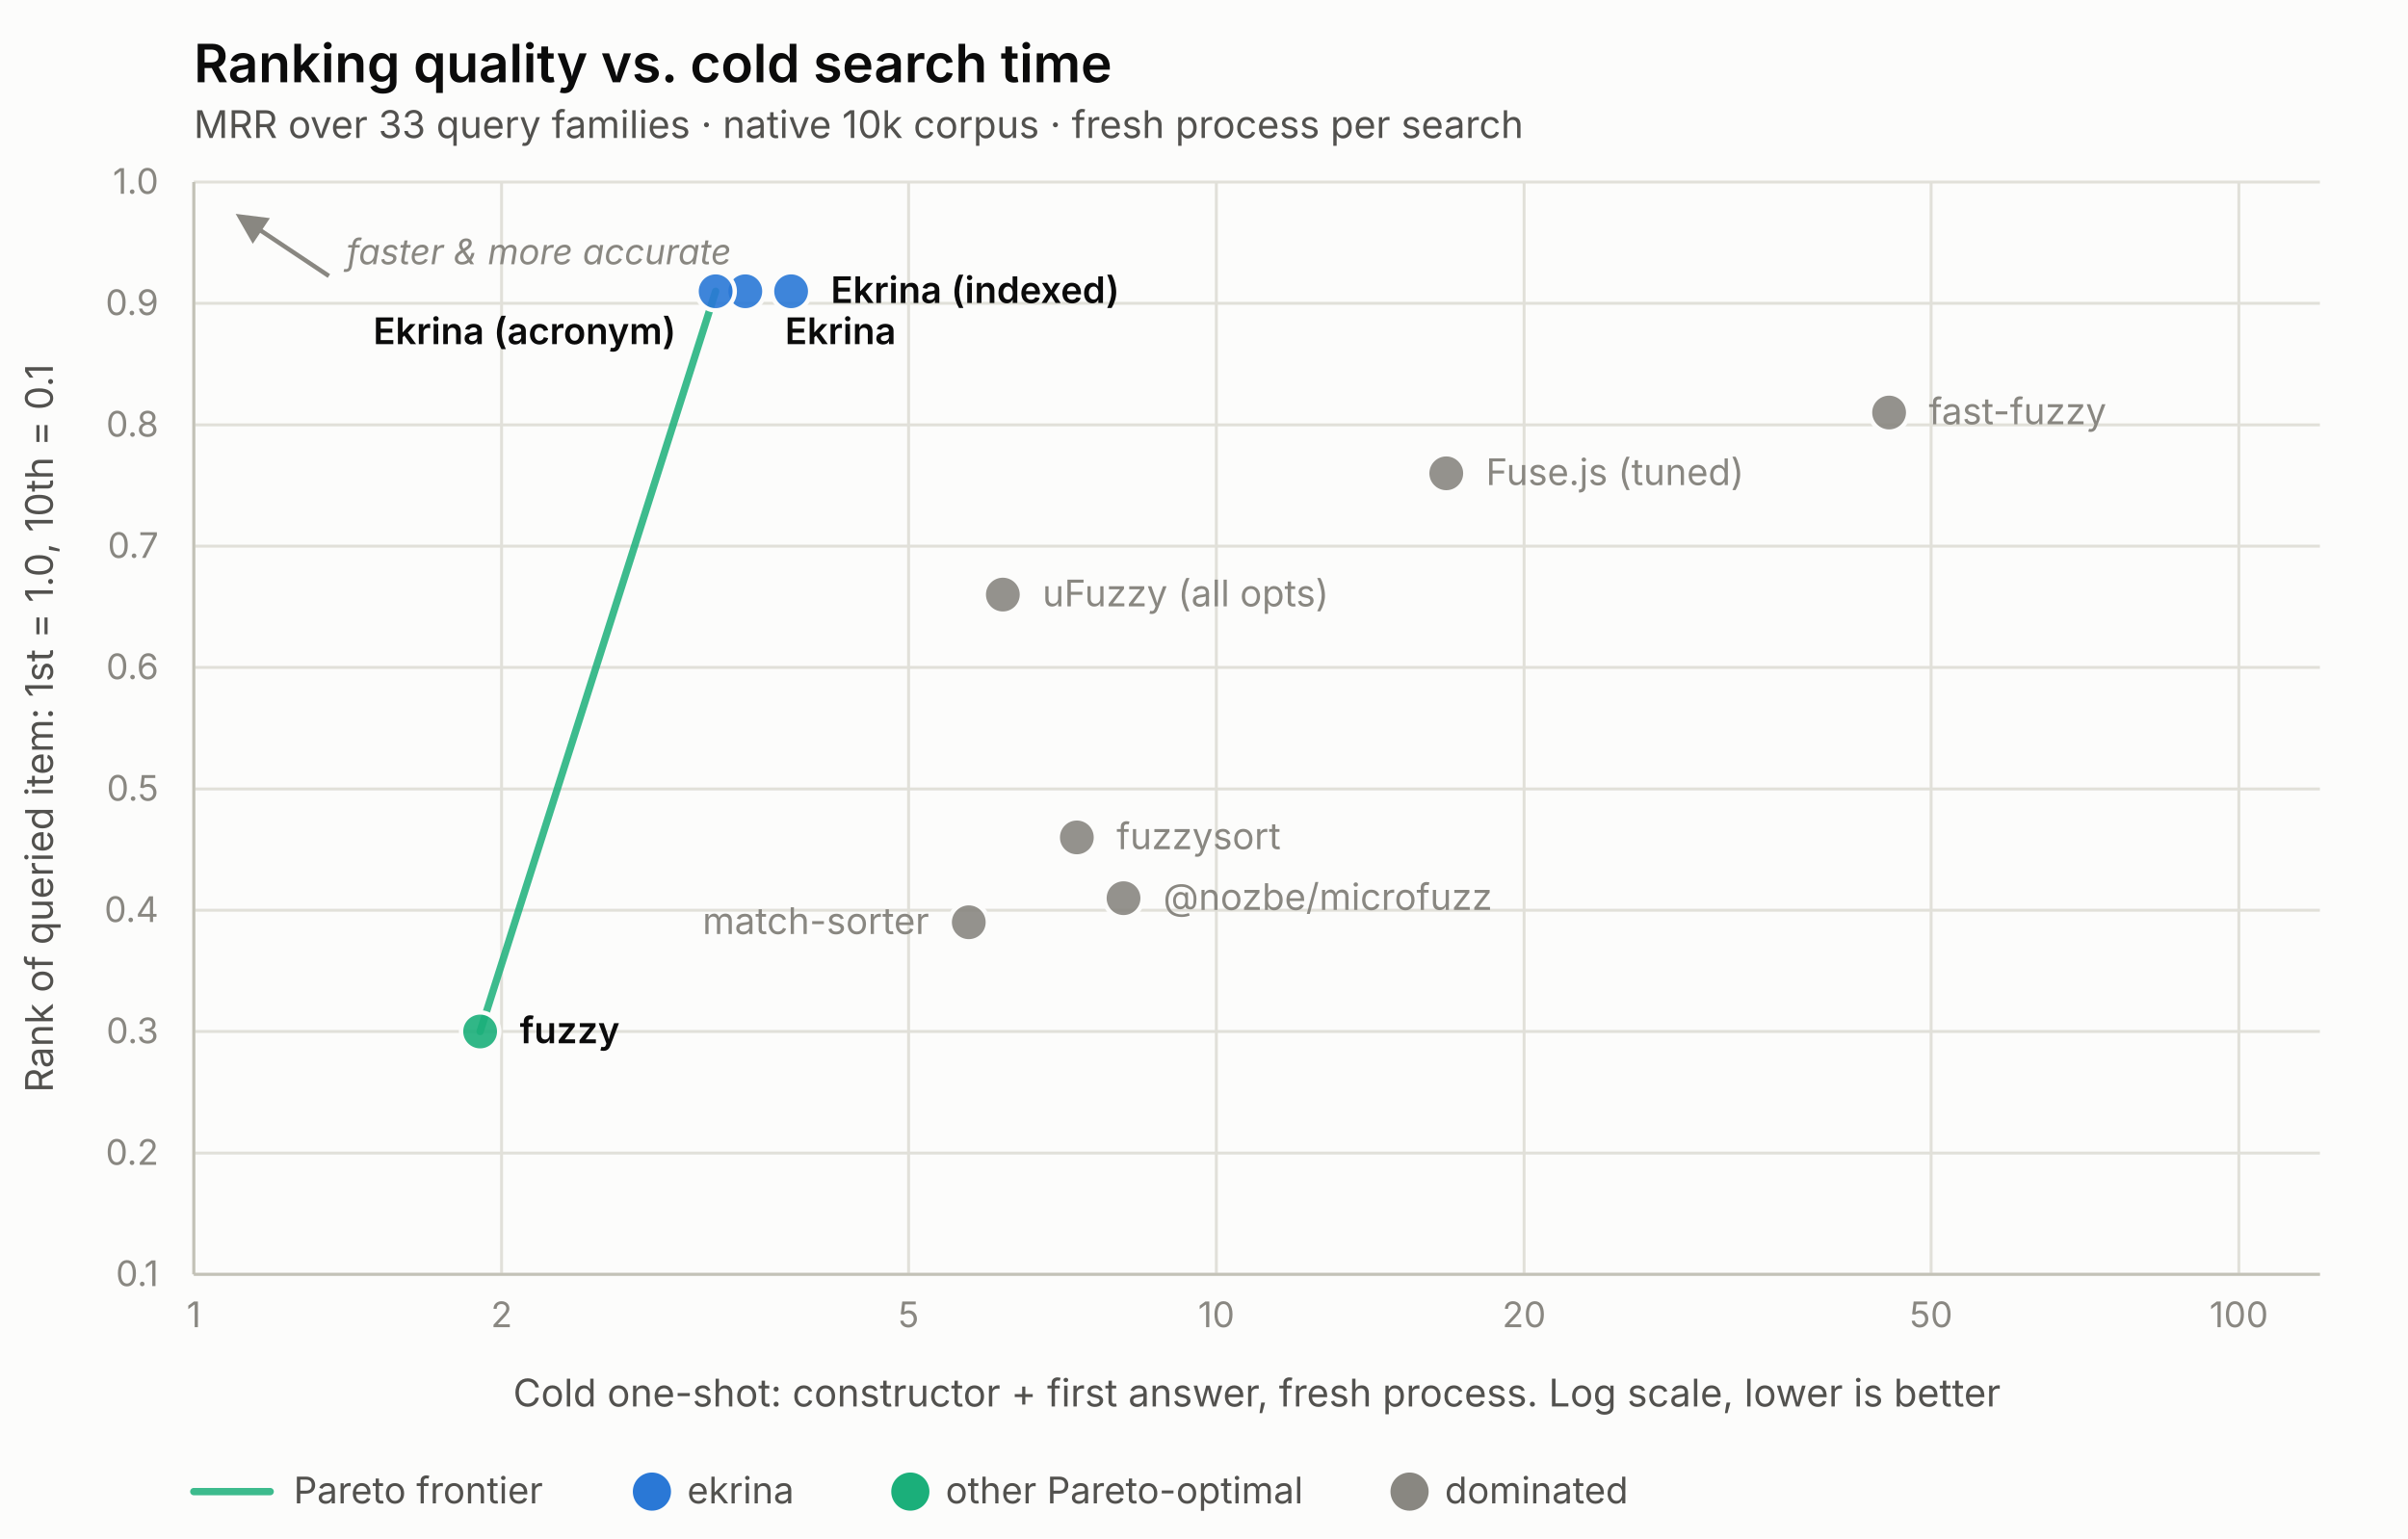
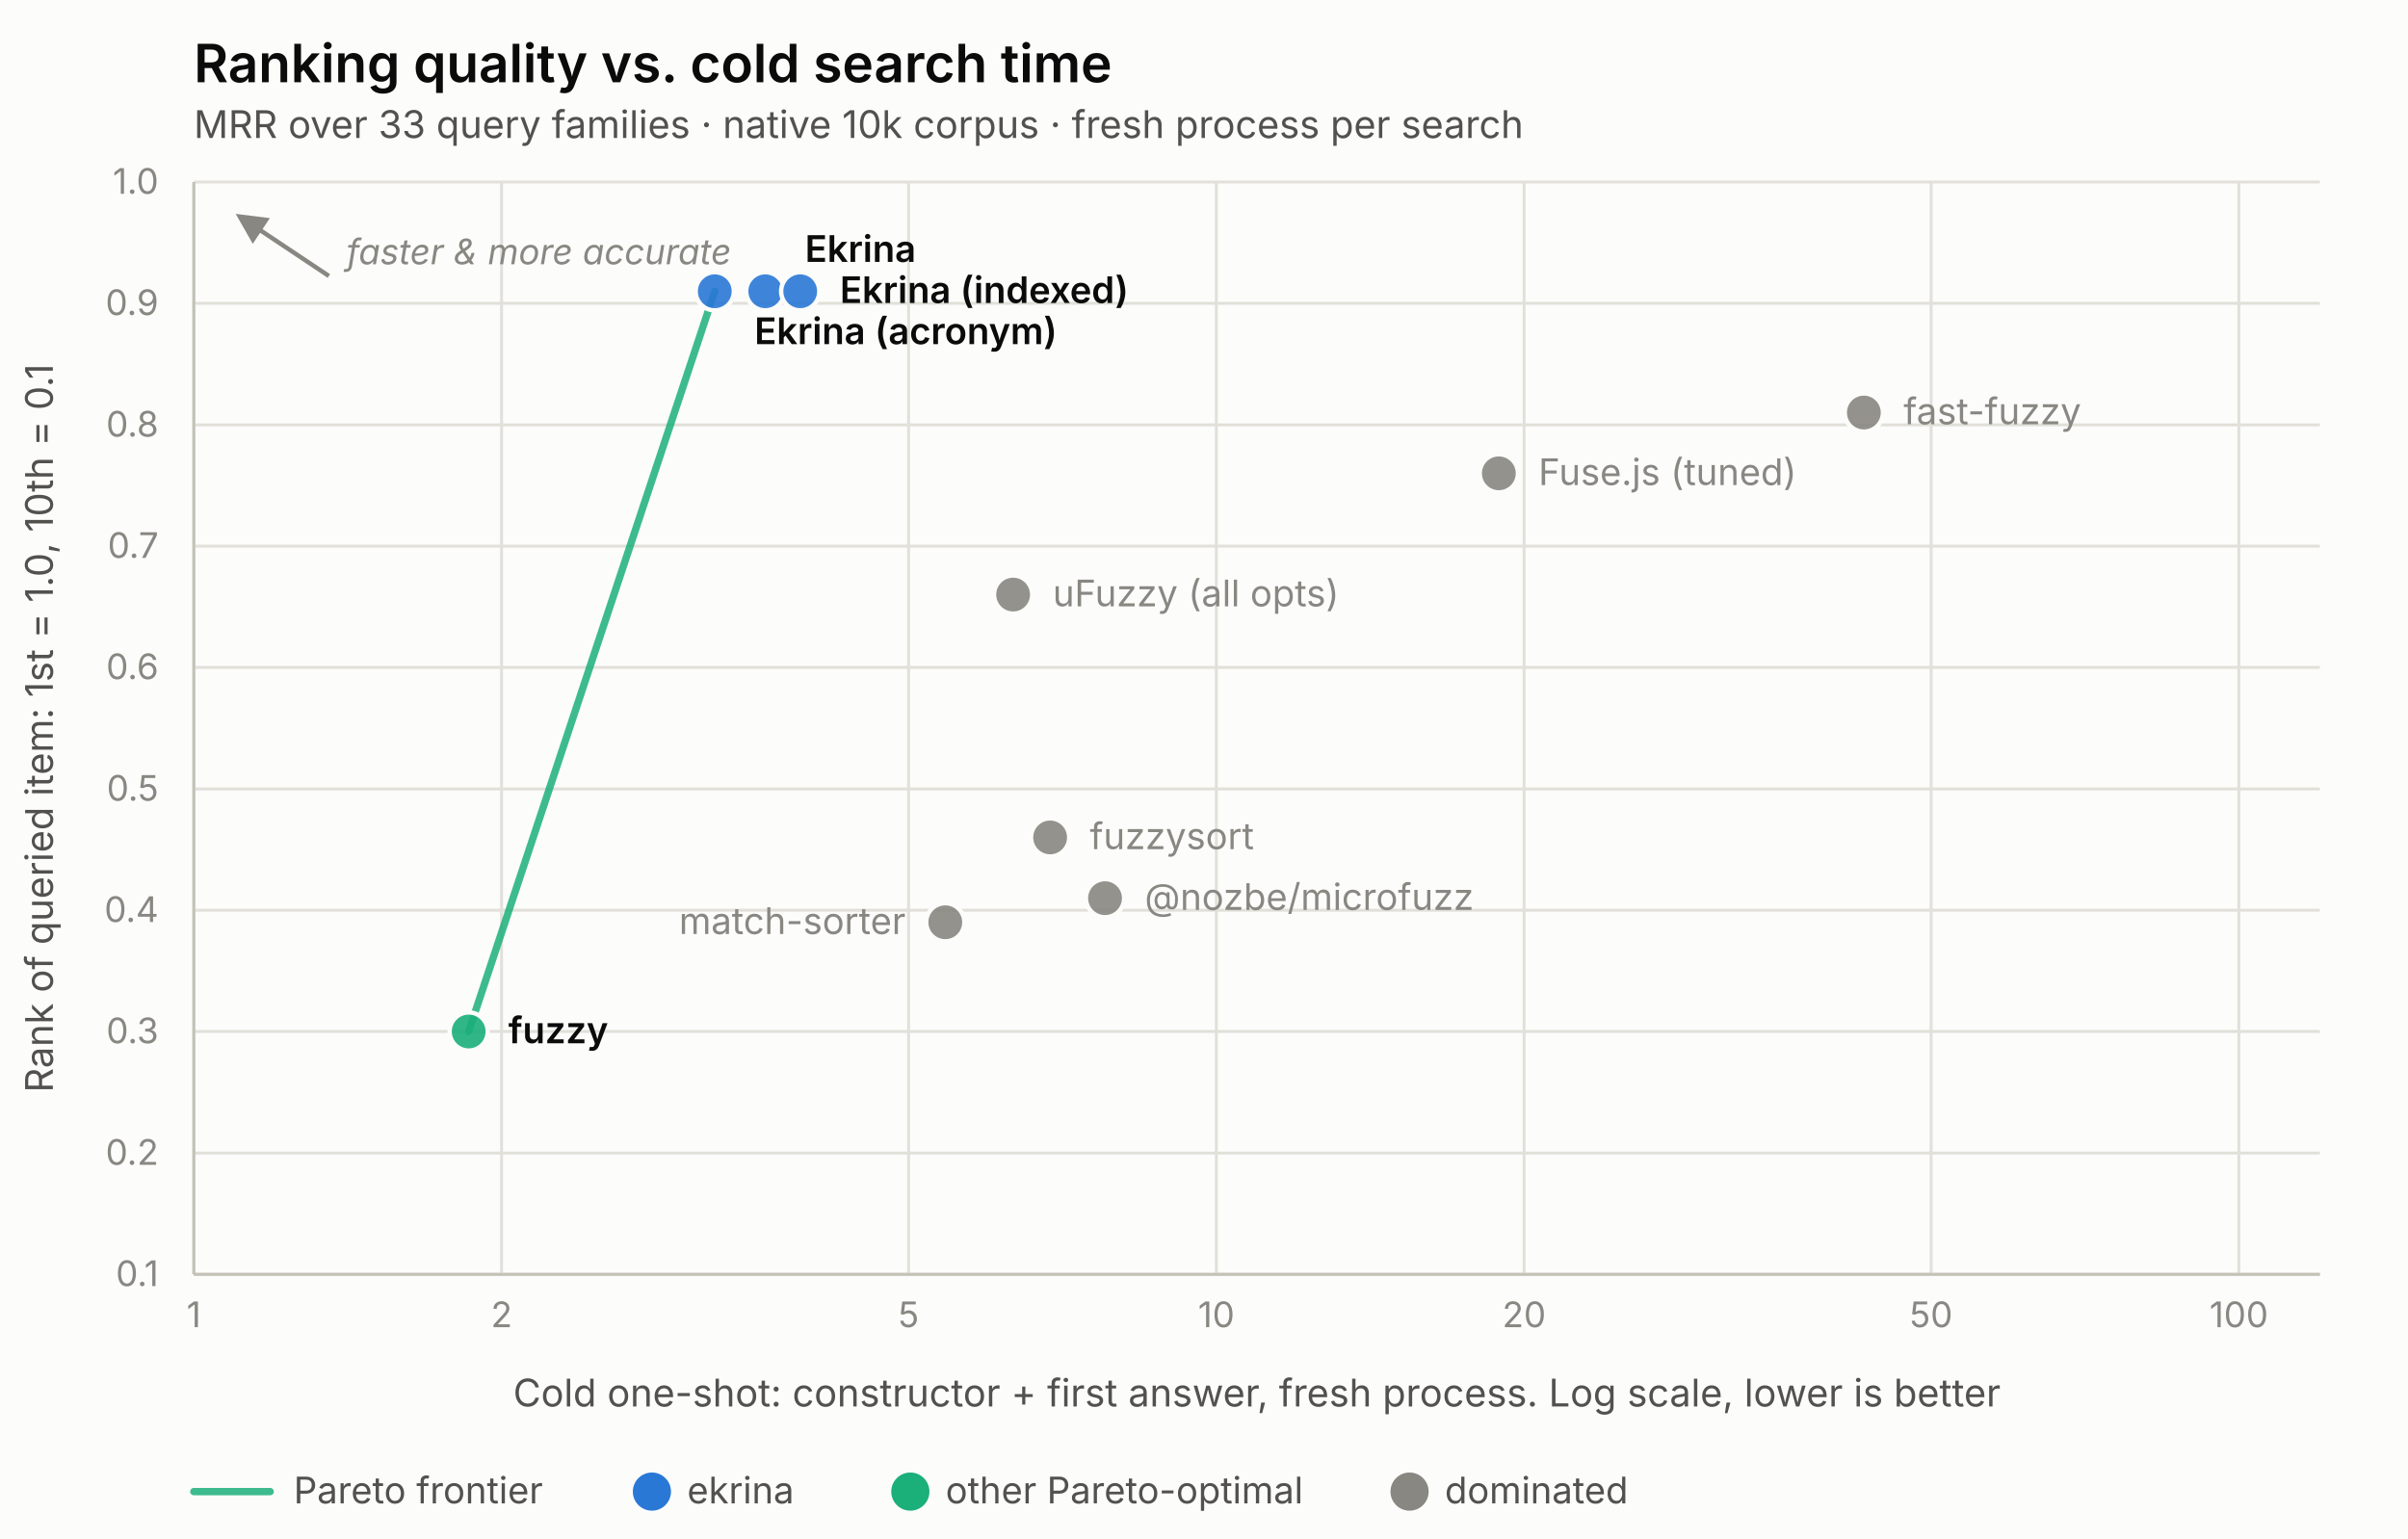
<svg xmlns="http://www.w3.org/2000/svg" viewBox="0 0 820 524" font-family="system-ui, -apple-system, 'Segoe UI', sans-serif" role="img" aria-labelledby="pareto-total-title pareto-total-desc">
  <defs>
    <marker id="arrow" viewBox="0 0 10 10" refX="8" refY="5" markerWidth="7" markerHeight="7" orient="auto-start-reverse">
      <path d="M0 0 L10 5 L0 10 z" fill="#898781" />
    </marker>
  </defs>
  <rect x="0" y="0" width="820" height="524" fill="#fcfcfb" />
  <text x="66" y="28" fill="#0b0b0b" font-size="18" font-weight="600">Ranking quality vs. cold search time</text>
  <text x="66" y="47" fill="#52514e" font-size="13">MRR over 33 query families · native 10k corpus · fresh process per search</text>
  <g>
    <line x1="66" y1="62" x2="66" y2="434" stroke="#e1e0d9" />
    <line x1="170.8" y1="62" x2="170.8" y2="434" stroke="#e1e0d9" />
    <line x1="309.4" y1="62" x2="309.4" y2="434" stroke="#e1e0d9" />
    <line x1="414.2" y1="62" x2="414.2" y2="434" stroke="#e1e0d9" />
    <line x1="519" y1="62" x2="519" y2="434" stroke="#e1e0d9" />
    <line x1="657.6" y1="62" x2="657.6" y2="434" stroke="#e1e0d9" />
    <line x1="762.4" y1="62" x2="762.4" y2="434" stroke="#e1e0d9" />
    <line x1="66" y1="434" x2="790" y2="434" stroke="#e1e0d9" />
    <line x1="66" y1="392.7" x2="790" y2="392.7" stroke="#e1e0d9" />
    <line x1="66" y1="351.3" x2="790" y2="351.3" stroke="#e1e0d9" />
    <line x1="66" y1="310" x2="790" y2="310" stroke="#e1e0d9" />
    <line x1="66" y1="268.7" x2="790" y2="268.7" stroke="#e1e0d9" />
    <line x1="66" y1="227.3" x2="790" y2="227.3" stroke="#e1e0d9" />
    <line x1="66" y1="186" x2="790" y2="186" stroke="#e1e0d9" />
    <line x1="66" y1="144.7" x2="790" y2="144.7" stroke="#e1e0d9" />
    <line x1="66" y1="103.3" x2="790" y2="103.3" stroke="#e1e0d9" />
    <line x1="66" y1="62" x2="790" y2="62" stroke="#e1e0d9" />
  </g>
  <line x1="66" y1="434" x2="790" y2="434" stroke="#c3c2b7" />
  <line x1="66" y1="62" x2="66" y2="434" stroke="#c3c2b7" />
  <g>
    <text x="66" y="452" text-anchor="middle" fill="#898781" font-size="12" font-variant-numeric="tabular-nums">1</text>
    <text x="170.8" y="452" text-anchor="middle" fill="#898781" font-size="12" font-variant-numeric="tabular-nums">2</text>
    <text x="309.4" y="452" text-anchor="middle" fill="#898781" font-size="12" font-variant-numeric="tabular-nums">5</text>
    <text x="414.2" y="452" text-anchor="middle" fill="#898781" font-size="12" font-variant-numeric="tabular-nums">10</text>
    <text x="519" y="452" text-anchor="middle" fill="#898781" font-size="12" font-variant-numeric="tabular-nums">20</text>
    <text x="657.6" y="452" text-anchor="middle" fill="#898781" font-size="12" font-variant-numeric="tabular-nums">50</text>
    <text x="762.4" y="452" text-anchor="middle" fill="#898781" font-size="12" font-variant-numeric="tabular-nums">100</text>
  </g>
  <g>
    <text x="54" y="438" text-anchor="end" fill="#898781" font-size="12" font-variant-numeric="tabular-nums">0.1</text>
    <text x="54" y="396.7" text-anchor="end" fill="#898781" font-size="12" font-variant-numeric="tabular-nums">0.2</text>
    <text x="54" y="355.3" text-anchor="end" fill="#898781" font-size="12" font-variant-numeric="tabular-nums">0.3</text>
    <text x="54" y="314" text-anchor="end" fill="#898781" font-size="12" font-variant-numeric="tabular-nums">0.4</text>
    <text x="54" y="272.7" text-anchor="end" fill="#898781" font-size="12" font-variant-numeric="tabular-nums">0.5</text>
    <text x="54" y="231.3" text-anchor="end" fill="#898781" font-size="12" font-variant-numeric="tabular-nums">0.6</text>
    <text x="54" y="190" text-anchor="end" fill="#898781" font-size="12" font-variant-numeric="tabular-nums">0.7</text>
    <text x="54" y="148.7" text-anchor="end" fill="#898781" font-size="12" font-variant-numeric="tabular-nums">0.8</text>
    <text x="54" y="107.3" text-anchor="end" fill="#898781" font-size="12" font-variant-numeric="tabular-nums">0.9</text>
    <text x="54" y="66" text-anchor="end" fill="#898781" font-size="12" font-variant-numeric="tabular-nums">1.0</text>
  </g>
  <text x="428" y="479" text-anchor="middle" fill="#52514e" font-size="13">Cold one-shot: constructor + first answer, fresh process. Log scale, lower is better</text>
  <text transform="translate(18,248) rotate(-90)" text-anchor="middle" fill="#52514e" font-size="13">Rank of queried item: 1st = 1.0, 10th = 0.1</text>
-   <path d="M163.5 351.3 L243.7 99.2" fill="none" stroke="#1baf7a" stroke-width="2.5" stroke-linejoin="round" stroke-linecap="round" opacity="0.85" />
+   <path d="M159.6 351.3 L243.4 99.2" fill="none" stroke="#1baf7a" stroke-width="2.5" stroke-linejoin="round" stroke-linecap="round" opacity="0.85" />
  <g transform="translate(78,70)">
    <line x1="34" y1="24" x2="4" y2="4" stroke="#898781" stroke-width="1.5" marker-end="url(#arrow)" />
    <text x="40" y="20" fill="#898781" font-size="12" font-style="italic">faster &amp; more accurate</text>
  </g>
  <g>
-     <circle cx="253.8" cy="99.2" r="6.5" fill="#2a78d6" fill-opacity="0.9" stroke="#fcfcfb" stroke-width="1.5" />
-     <circle cx="269.4" cy="99.2" r="6.5" fill="#2a78d6" fill-opacity="0.9" stroke="#fcfcfb" stroke-width="1.5" />
-     <circle cx="243.7" cy="99.2" r="6.5" fill="#2a78d6" fill-opacity="0.9" stroke="#fcfcfb" stroke-width="1.5" />
-     <circle cx="643.3" cy="140.5" r="6.5" fill="#898781" fill-opacity="0.9" stroke="#fcfcfb" stroke-width="1.5" />
-     <circle cx="492.5" cy="161.2" r="6.5" fill="#898781" fill-opacity="0.9" stroke="#fcfcfb" stroke-width="1.5" />
-     <circle cx="341.5" cy="202.5" r="6.5" fill="#898781" fill-opacity="0.9" stroke="#fcfcfb" stroke-width="1.5" />
-     <circle cx="366.7" cy="285.2" r="6.5" fill="#898781" fill-opacity="0.9" stroke="#fcfcfb" stroke-width="1.5" />
-     <circle cx="382.6" cy="305.9" r="6.5" fill="#898781" fill-opacity="0.9" stroke="#fcfcfb" stroke-width="1.5" />
-     <circle cx="329.9" cy="314.1" r="6.5" fill="#898781" fill-opacity="0.9" stroke="#fcfcfb" stroke-width="1.5" />
-     <circle cx="163.5" cy="351.3" r="6.5" fill="#1baf7a" fill-opacity="0.9" stroke="#fcfcfb" stroke-width="1.5" />
+     <circle cx="260.6" cy="99.2" r="6.5" fill="#2a78d6" fill-opacity="0.9" stroke="#fcfcfb" stroke-width="1.5" />
+     <circle cx="272.5" cy="99.2" r="6.5" fill="#2a78d6" fill-opacity="0.9" stroke="#fcfcfb" stroke-width="1.5" />
+     <circle cx="243.4" cy="99.2" r="6.5" fill="#2a78d6" fill-opacity="0.9" stroke="#fcfcfb" stroke-width="1.5" />
+     <circle cx="634.7" cy="140.5" r="6.5" fill="#898781" fill-opacity="0.9" stroke="#fcfcfb" stroke-width="1.5" />
+     <circle cx="510.4" cy="161.2" r="6.5" fill="#898781" fill-opacity="0.9" stroke="#fcfcfb" stroke-width="1.5" />
+     <circle cx="345" cy="202.5" r="6.5" fill="#898781" fill-opacity="0.9" stroke="#fcfcfb" stroke-width="1.5" />
+     <circle cx="357.6" cy="285.2" r="6.5" fill="#898781" fill-opacity="0.9" stroke="#fcfcfb" stroke-width="1.5" />
+     <circle cx="376.3" cy="305.9" r="6.5" fill="#898781" fill-opacity="0.9" stroke="#fcfcfb" stroke-width="1.5" />
+     <circle cx="321.9" cy="314.1" r="6.5" fill="#898781" fill-opacity="0.9" stroke="#fcfcfb" stroke-width="1.5" />
+     <circle cx="159.6" cy="351.3" r="6.5" fill="#1baf7a" fill-opacity="0.9" stroke="#fcfcfb" stroke-width="1.5" />
  </g>
  <g>
-     <text x="267.3" y="117.2" text-anchor="start" fill="#0b0b0b" font-size="12.5" font-weight="600">Ekrina</text>
-     <text x="282.9" y="103.2" text-anchor="start" fill="#0b0b0b" font-size="12.5" font-weight="600">Ekrina (indexed)</text>
-     <text x="230.2" y="117.2" text-anchor="end" fill="#0b0b0b" font-size="12.5" font-weight="600">Ekrina (acronym)</text>
-     <text x="177" y="355.3" text-anchor="start" fill="#0b0b0b" font-size="12.5" font-weight="600">fuzzy</text>
-     <text x="656.8" y="144.5" text-anchor="start" fill="#898781" font-size="12.5">fast-fuzzy</text>
-     <text x="506" y="165.2" text-anchor="start" fill="#898781" font-size="12.5">Fuse.js (tuned)</text>
-     <text x="355" y="206.5" text-anchor="start" fill="#898781" font-size="12.5">uFuzzy (all opts)</text>
-     <text x="380.2" y="289.2" text-anchor="start" fill="#898781" font-size="12.5">fuzzysort</text>
-     <text x="396.1" y="309.9" text-anchor="start" fill="#898781" font-size="12.5">@nozbe/microfuzz</text>
-     <text x="316.4" y="318.1" text-anchor="end" fill="#898781" font-size="12.5">match-sorter</text>
+     <text x="274.1" y="89.2" text-anchor="start" fill="#0b0b0b" font-size="12.5" font-weight="600">Ekrina</text>
+     <text x="286" y="103.2" text-anchor="start" fill="#0b0b0b" font-size="12.5" font-weight="600">Ekrina (indexed)</text>
+     <text x="256.9" y="117.2" text-anchor="start" fill="#0b0b0b" font-size="12.5" font-weight="600">Ekrina (acronym)</text>
+     <text x="173.1" y="355.3" text-anchor="start" fill="#0b0b0b" font-size="12.5" font-weight="600">fuzzy</text>
+     <text x="648.2" y="144.5" text-anchor="start" fill="#898781" font-size="12.5">fast-fuzzy</text>
+     <text x="523.9" y="165.2" text-anchor="start" fill="#898781" font-size="12.5">Fuse.js (tuned)</text>
+     <text x="358.5" y="206.5" text-anchor="start" fill="#898781" font-size="12.5">uFuzzy (all opts)</text>
+     <text x="371.1" y="289.2" text-anchor="start" fill="#898781" font-size="12.5">fuzzysort</text>
+     <text x="389.8" y="309.9" text-anchor="start" fill="#898781" font-size="12.5">@nozbe/microfuzz</text>
+     <text x="308.4" y="318.1" text-anchor="end" fill="#898781" font-size="12.5">match-sorter</text>
  </g>
  <g>
    <line x1="66" y1="508" x2="92" y2="508" stroke="#1baf7a" stroke-width="2.5" stroke-linecap="round" opacity="0.85" />
    <text x="100" y="512" fill="#52514e" font-size="12.5">Pareto frontier</text>
    <circle cx="222" cy="508" r="6.5" fill="#2a78d6" />
    <text x="234" y="512" fill="#52514e" font-size="12.5">ekrina</text>
    <circle cx="310" cy="508" r="6.5" fill="#1baf7a" />
    <text x="322" y="512" fill="#52514e" font-size="12.5">other Pareto-optimal</text>
    <circle cx="480" cy="508" r="6.5" fill="#898781" />
    <text x="492" y="512" fill="#52514e" font-size="12.5">dominated</text>
  </g>
</svg>
